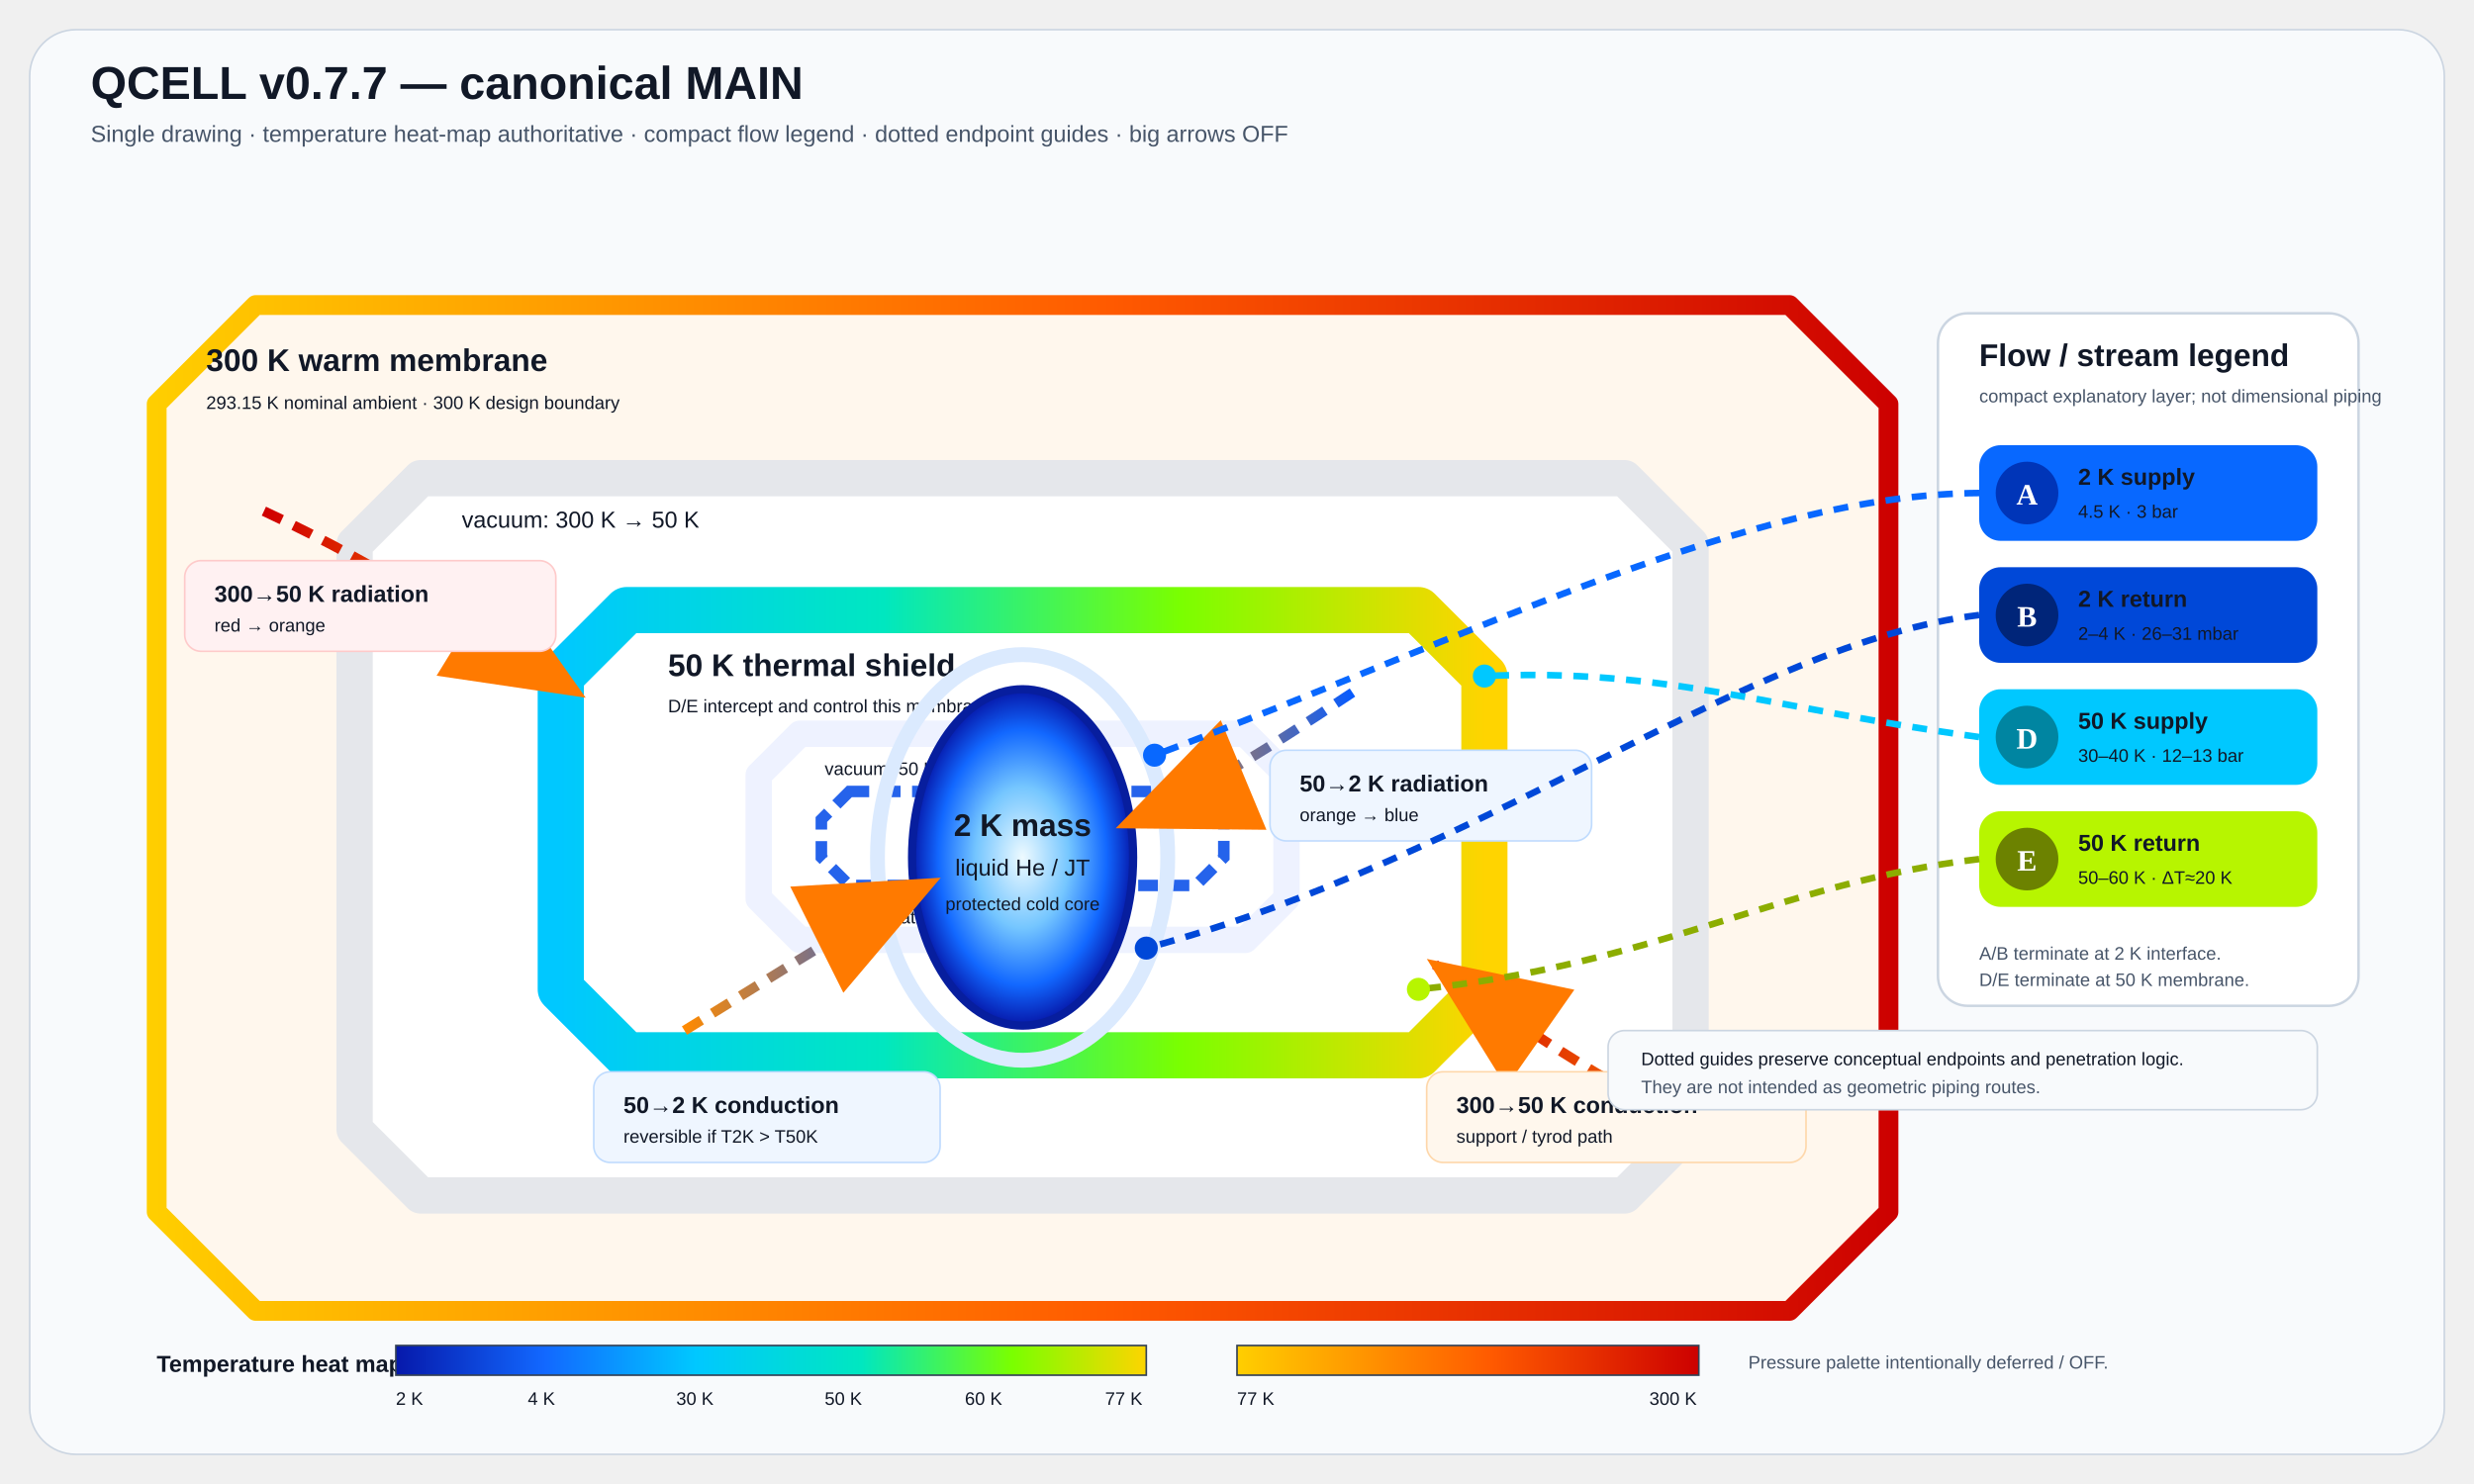
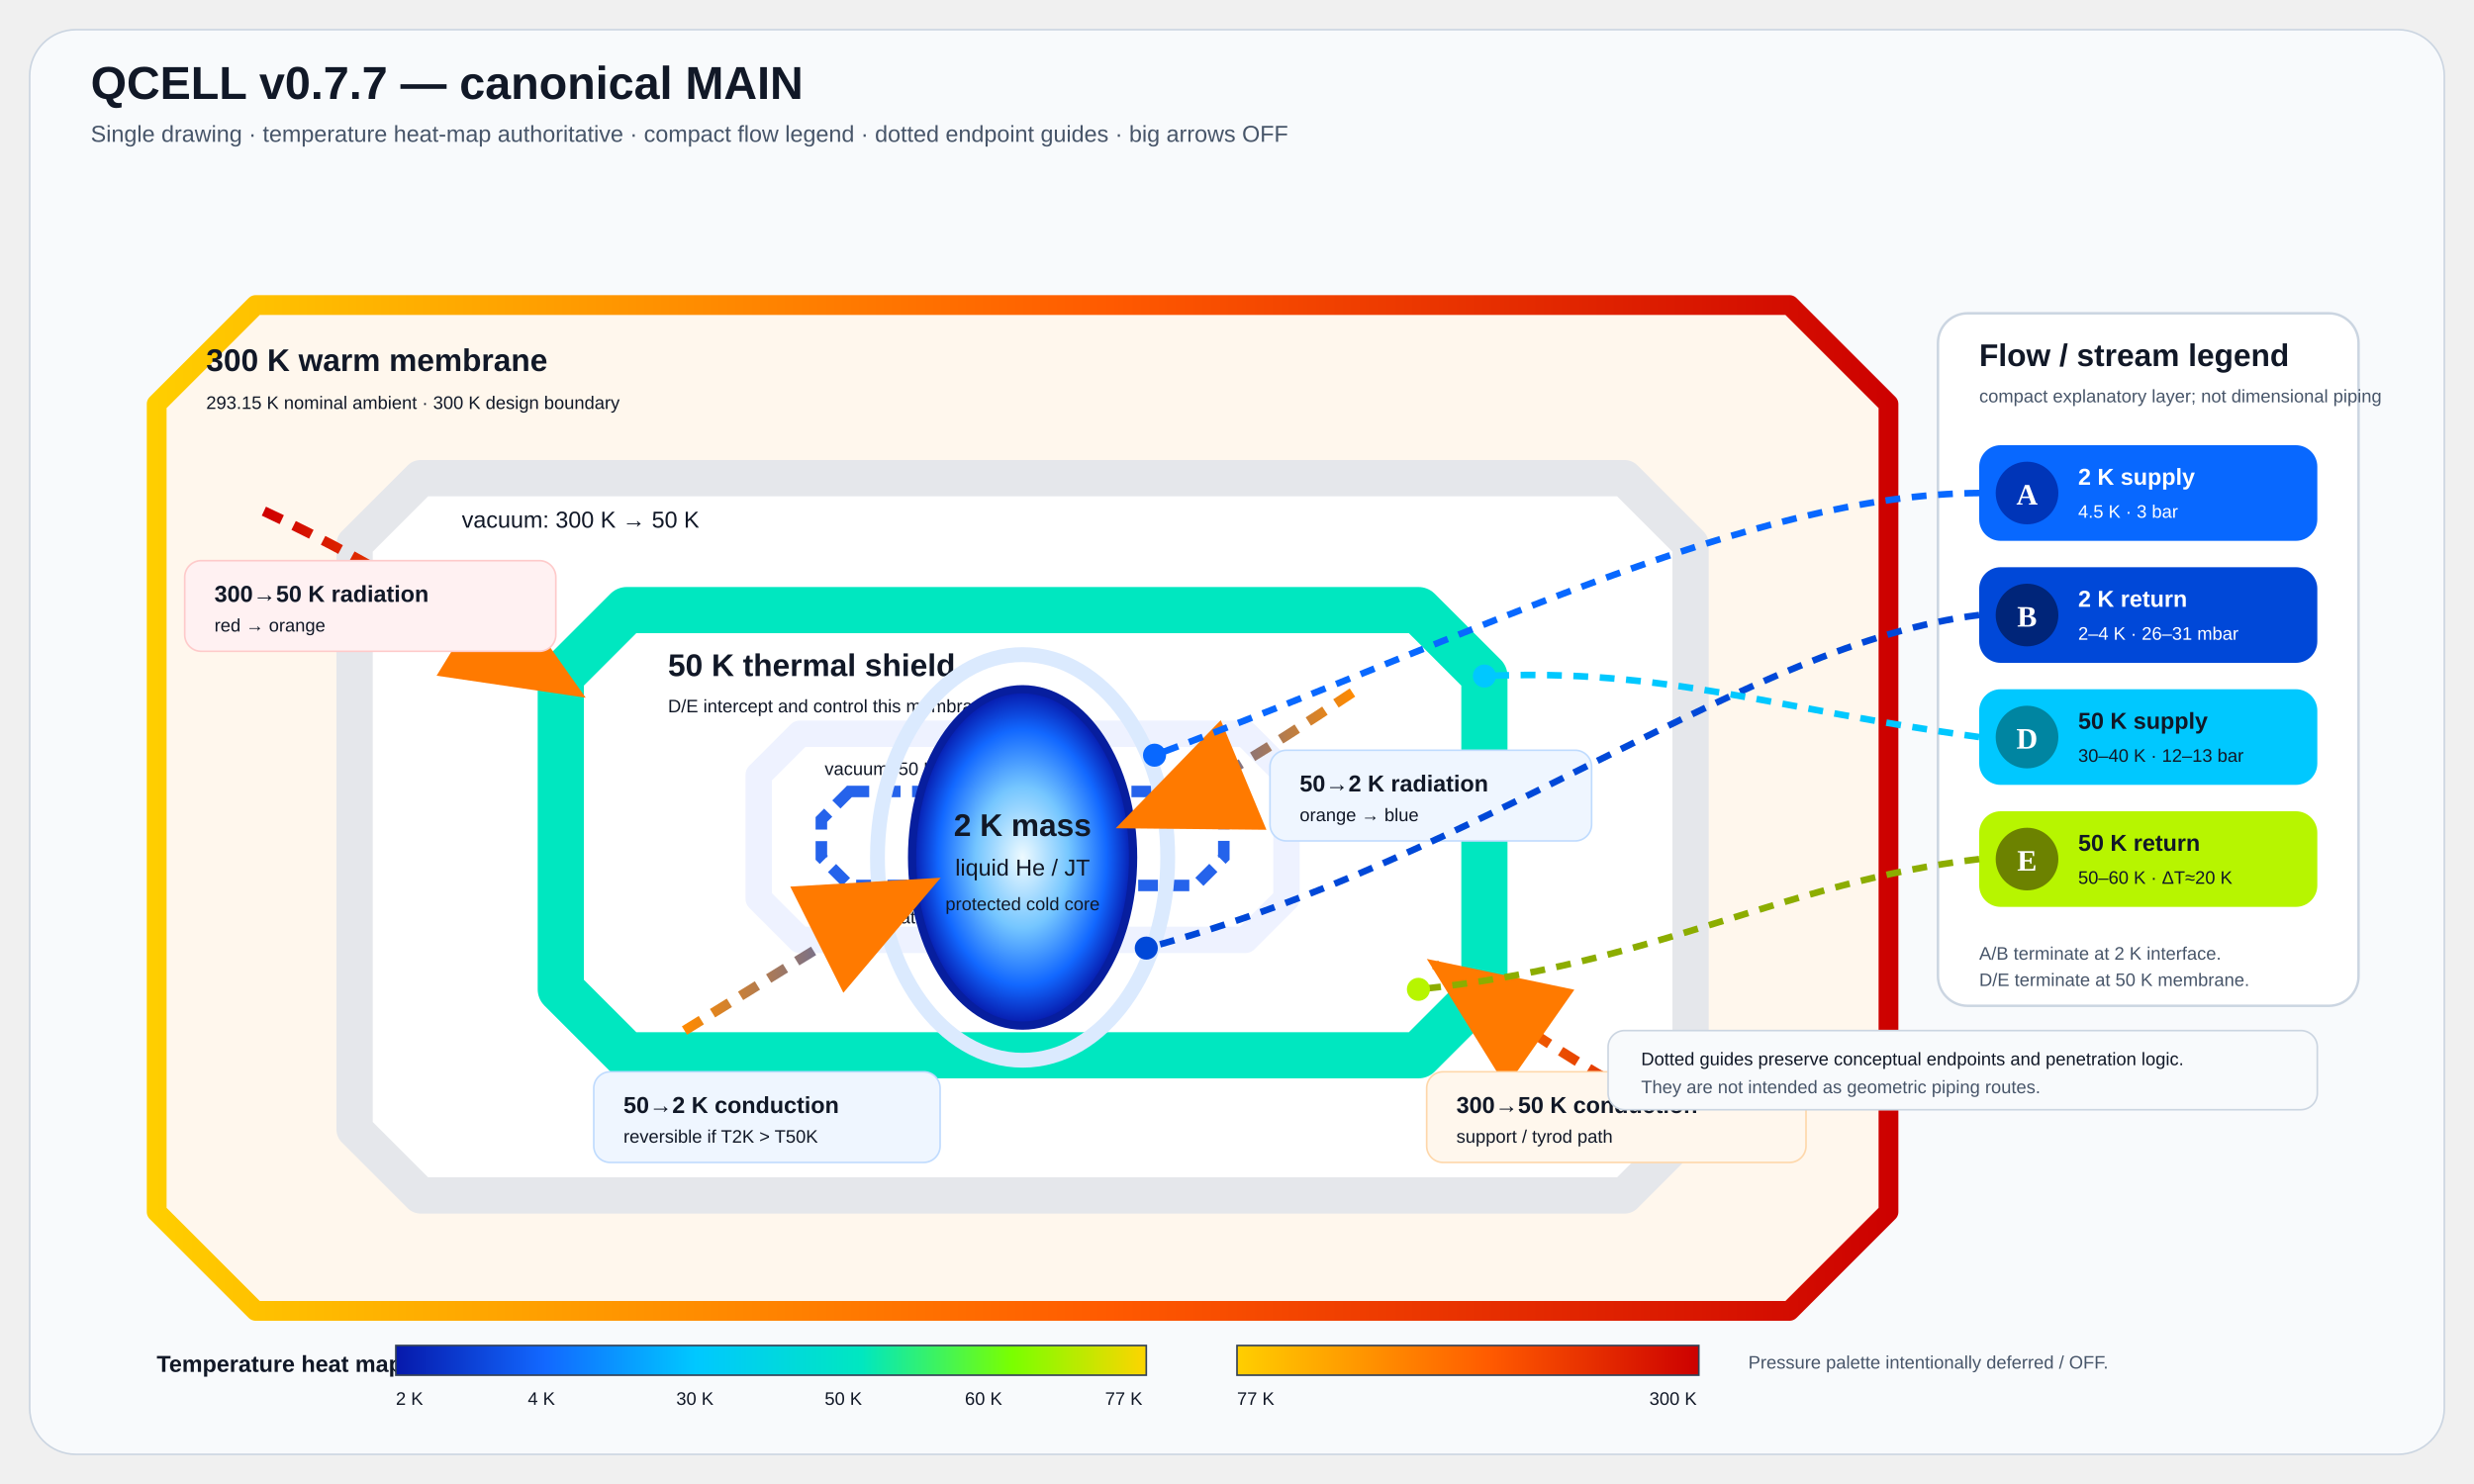
<svg xmlns="http://www.w3.org/2000/svg" viewBox="0 0 1500 900" role="img" aria-labelledby="title desc">
  <defs>
    <style>
-     .txt{font-family:Arial,Helvetica,sans-serif;fill:#111827}.title{font-size:28px;font-weight:800}.stage{font-size:19px;font-weight:800}.small{font-size:14px}.micro{font-size:11px}.tag{font-size:18px;font-weight:900;fill:#fff}.card{fill:#fff;stroke:#cbd5e1;stroke-width:1.5}.guide{fill:none;stroke-width:4;stroke-dasharray:9 7}.heat{fill:none;stroke-width:6;stroke-dasharray:12 8}.muted{fill:#475569}
+     .txt{font-family:Arial,Helvetica,sans-serif;fill:#111827}.title{font-size:28px;font-weight:800}.stage{font-size:19px;font-weight:800}.small{font-size:14px}.micro{font-size:11px}.tag{font-size:18px;font-weight:900;fill:#fff}.white{fill:#fff!important}.card{fill:#fff;stroke:#cbd5e1;stroke-width:1.5}.guide{fill:none;stroke-width:4;stroke-dasharray:9 7}.heat{fill:none;stroke-width:6;stroke-dasharray:12 8}.muted{fill:#475569}
  </style>
    <linearGradient id="warm300" x1="0" x2="1">
      <stop offset="0%" stop-color="#ffcf00" />
      <stop offset="55%" stop-color="#ff5a00" />
      <stop offset="100%" stop-color="#cc0000" />
-     </linearGradient>
-     <linearGradient id="shield50" x1="0" x2="1">
-       <stop offset="0%" stop-color="#00c8ff" />
-       <stop offset="35%" stop-color="#00e7c0" />
-       <stop offset="67%" stop-color="#7aff00" />
-       <stop offset="100%" stop-color="#ffd400" />
    </linearGradient>
    <radialGradient id="mass2k">
      <stop offset="0%" stop-color="#eefaff" />
      <stop offset="42%" stop-color="#75c6ff" />
      <stop offset="76%" stop-color="#1268ff" />
      <stop offset="100%" stop-color="#0618aa" />
    </radialGradient>
    <linearGradient id="outerHeat" x1="0" x2="1">
      <stop offset="0%" stop-color="#d00000" />
      <stop offset="100%" stop-color="#ff8a00" />
    </linearGradient>
+     <linearGradient id="outerHeatRev" x1="0" x2="1">
+       <stop offset="0%" stop-color="#ff8a00" />
+       <stop offset="100%" stop-color="#d00000" />
+     </linearGradient>
    <linearGradient id="innerHeat" x1="0" x2="1">
      <stop offset="0%" stop-color="#ff8a00" />
      <stop offset="100%" stop-color="#075bff" />
+     </linearGradient>
+     <linearGradient id="innerHeatRev" x1="0" x2="1">
+       <stop offset="0%" stop-color="#075bff" />
+       <stop offset="100%" stop-color="#ff8a00" />
    </linearGradient>
    <linearGradient id="tempCryo" x1="0" x2="1">
      <stop offset="0%" stop-color="#0618aa" />
      <stop offset="20%" stop-color="#1268ff" />
      <stop offset="40%" stop-color="#00c8ff" />
      <stop offset="62%" stop-color="#00e7c0" />
      <stop offset="82%" stop-color="#7aff00" />
      <stop offset="100%" stop-color="#ffd400" />
    </linearGradient>
    <marker id="heatArrow" markerWidth="14" markerHeight="12" refX="13" refY="6" orient="auto">
      <path d="M0 0 L14 6 L0 12 Z" fill="#ff7a00" />
    </marker>
  </defs>
  <rect x="18" y="18" width="1464" height="864" rx="28" fill="#f8fafc" stroke="#cbd5e1" />
  <text x="55" y="60" class="txt title">QCELL v0.7.7 — canonical MAIN</text>
  <text x="55" y="86" class="txt small muted">Single drawing · temperature heat-map authoritative · compact flow legend · dotted endpoint guides · big arrows OFF</text>
  <g id="thermal_body">
    <path d="M155 185 H1085 L1145 245 V735 L1085 795 H155 L95 735 V245 Z" fill="#fff7ed" stroke="url(#warm300)" stroke-width="12" stroke-linejoin="round" />
    <text x="125" y="225" class="txt stage" fill="#991b1b">300 K warm membrane</text>
    <text x="125" y="248" class="txt micro" fill="#7f1d1d">293.15 K nominal ambient · 300 K design boundary</text>
    <path d="M255 290 H985 L1025 330 V685 L985 725 H255 L215 685 V330 Z" fill="#ffffff" stroke="#e5e7eb" stroke-width="22" stroke-linejoin="round" />
    <text x="280" y="320" class="txt small" fill="#64748b">vacuum: 300 K → 50 K</text>
-     <path d="M380 370 H860 L900 410 V600 L860 640 H380 L340 600 V410 Z" fill="none" stroke="url(#shield50)" stroke-width="28" stroke-linejoin="round" />
+     <path d="M380 370 H860 L900 410 V600 L860 640 H380 L340 600 V410 Z" fill="none" stroke="#00e7c0" stroke-width="28" stroke-linejoin="round" />
    <text x="405" y="410" class="txt stage" fill="#047857">50 K thermal shield</text>
    <text x="405" y="432" class="txt micro" fill="#047857">D/E intercept and control this membrane</text>
    <path d="M485 445 H755 L780 470 V545 L755 570 H485 L460 545 V470 Z" fill="#ffffff" stroke="#eef2ff" stroke-width="16" stroke-linejoin="round" />
    <text x="500" y="470" class="txt micro" fill="#64748b">vacuum: 50 K → 2 K</text>
    <path d="M515 480 H725 L742 497 V520 L725 537 H515 L498 520 V497 Z" fill="none" stroke="#2563eb" stroke-width="7" stroke-dasharray="12 7" />
    <text x="500" y="560" class="txt micro" fill="#1d4ed8">MLI / radiation break</text>
    <ellipse cx="620" cy="520" rx="67" ry="102" fill="url(#mass2k)" stroke="#071e9e" stroke-width="5" />
    <ellipse cx="620" cy="520" rx="88" ry="123" fill="none" stroke="#dbeafe" stroke-width="9" />
    <text x="620" y="507" text-anchor="middle" class="txt stage">2 K mass</text>
    <text x="620" y="531" text-anchor="middle" class="txt small">liquid He / JT</text>
    <text x="620" y="552" text-anchor="middle" class="txt micro">protected cold core</text>
  </g>
  <g id="parasitic_loads">
    <path d="M160 310 C235 345 285 380 350 420" class="heat" stroke="url(#outerHeat)" marker-end="url(#heatArrow)" />
-     <path d="M1045 690 C965 655 920 620 870 585" class="heat" stroke="url(#outerHeat)" marker-end="url(#heatArrow)" />
-     <path d="M820 420 C760 460 718 485 682 500" class="heat" stroke="url(#innerHeat)" marker-end="url(#heatArrow)" />
+     <path d="M1045 690 C965 655 920 620 870 585" class="heat" stroke="url(#outerHeatRev)" marker-end="url(#heatArrow)" />
+     <path d="M820 420 C760 460 718 485 682 500" class="heat" stroke="url(#innerHeatRev)" marker-end="url(#heatArrow)" />
    <path d="M415 625 C480 585 535 550 565 535" class="heat" stroke="url(#innerHeat)" marker-end="url(#heatArrow)" />
    <g id="parasitic_labels">
      <rect x="112" y="340" width="225" height="55" rx="10" fill="#fff1f2" stroke="#fecaca" />
      <text x="130" y="365" class="txt small" font-weight="700">300→50 K radiation</text>
      <text x="130" y="383" class="txt micro">red → orange</text>
      <rect x="865" y="650" width="230" height="55" rx="10" fill="#fff7ed" stroke="#fed7aa" />
      <text x="883" y="675" class="txt small" font-weight="700">300→50 K conduction</text>
      <text x="883" y="693" class="txt micro">support / tyrod path</text>
      <rect x="770" y="455" width="195" height="55" rx="10" fill="#eff6ff" stroke="#bfdbfe" />
      <text x="788" y="480" class="txt small" font-weight="700">50→2 K radiation</text>
      <text x="788" y="498" class="txt micro">orange → blue</text>
      <rect x="360" y="650" width="210" height="55" rx="10" fill="#eff6ff" stroke="#bfdbfe" />
      <text x="378" y="675" class="txt small" font-weight="700">50→2 K conduction</text>
      <text x="378" y="693" class="txt micro">reversible if T2K &gt; T50K</text>
    </g>
  </g>
  <g id="compact_flow_legend">
    <rect x="1175" y="190" width="255" height="420" rx="18" class="card" />
    <text x="1200" y="222" class="txt stage">Flow / stream legend</text>
    <text x="1200" y="244" class="txt micro muted">compact explanatory layer; not dimensional piping</text>
    <g id="stream_A">
      <rect x="1200" y="270" width="205" height="58" rx="13" fill="#0868ff" />
      <circle cx="1229" cy="299" r="19" fill="#0035b8" />
      <text x="1229" y="306" text-anchor="middle" class="tag">A</text>
-       <text x="1260" y="294" class="txt small" fill="#fff" font-weight="700">2 K supply</text>
-       <text x="1260" y="314" class="txt micro" fill="#fff">4.5 K · 3 bar</text>
+       <text x="1260" y="294" class="txt small white" font-weight="700">2 K supply</text>
+       <text x="1260" y="314" class="txt micro white">4.5 K · 3 bar</text>
    </g>
    <g id="stream_B">
      <rect x="1200" y="344" width="205" height="58" rx="13" fill="#0048d8" />
      <circle cx="1229" cy="373" r="19" fill="#002579" />
      <text x="1229" y="380" text-anchor="middle" class="tag">B</text>
-       <text x="1260" y="368" class="txt small" fill="#fff" font-weight="700">2 K return</text>
-       <text x="1260" y="388" class="txt micro" fill="#fff">2–4 K · 26–31 mbar</text>
+       <text x="1260" y="368" class="txt small white" font-weight="700">2 K return</text>
+       <text x="1260" y="388" class="txt micro white">2–4 K · 26–31 mbar</text>
    </g>
    <g id="stream_D">
      <rect x="1200" y="418" width="205" height="58" rx="13" fill="#00c8ff" />
      <circle cx="1229" cy="447" r="19" fill="#0085a1" />
      <text x="1229" y="454" text-anchor="middle" class="tag">D</text>
      <text x="1260" y="442" class="txt small" fill="#073642" font-weight="700">50 K supply</text>
      <text x="1260" y="462" class="txt micro" fill="#073642">30–40 K · 12–13 bar</text>
    </g>
    <g id="stream_E">
      <rect x="1200" y="492" width="205" height="58" rx="13" fill="#b7f500" />
      <circle cx="1229" cy="521" r="19" fill="#6c8200" />
      <text x="1229" y="528" text-anchor="middle" class="tag">E</text>
      <text x="1260" y="516" class="txt small" fill="#243000" font-weight="700">50 K return</text>
      <text x="1260" y="536" class="txt micro" fill="#243000">50–60 K · ΔT≈20 K</text>
    </g>
    <text x="1200" y="582" class="txt micro muted">A/B terminate at 2 K interface.</text>
    <text x="1200" y="598" class="txt micro muted">D/E terminate at 50 K membrane.</text>
  </g>
  <g id="endpoint_guides">
    <path d="M1200 299 C1060 300 895 385 700 458" class="guide" stroke="#0868ff" />
    <circle cx="700" cy="458" r="7" fill="#0868ff" />
    <path d="M1200 373 C1060 390 900 520 695 575" class="guide" stroke="#0048d8" />
    <circle cx="695" cy="575" r="7" fill="#0048d8" />
    <path d="M1200 447 C1075 430 1010 405 900 410" class="guide" stroke="#00c8ff" />
    <circle cx="900" cy="410" r="7" fill="#00c8ff" />
    <path d="M1200 521 C1080 535 1005 585 860 600" class="guide" stroke="#8cad00" />
    <circle cx="860" cy="600" r="7" fill="#b7f500" />
    <rect x="975" y="625" width="430" height="48" rx="10" fill="#f8fafc" stroke="#cbd5e1" />
    <text x="995" y="646" class="txt micro">Dotted guides preserve conceptual endpoints and penetration logic.</text>
    <text x="995" y="663" class="txt micro muted">They are not intended as geometric piping routes.</text>
  </g>
  <g id="temperature_legend">
    <text x="95" y="832" class="txt small" font-weight="700">Temperature heat map</text>
    <rect x="240" y="816" width="455" height="18" fill="url(#tempCryo)" stroke="#334155" />
    <text x="240" y="852" class="txt micro">2 K</text>
    <text x="320" y="852" class="txt micro">4 K</text>
    <text x="410" y="852" class="txt micro">30 K</text>
    <text x="500" y="852" class="txt micro">50 K</text>
    <text x="585" y="852" class="txt micro">60 K</text>
    <text x="670" y="852" class="txt micro">77 K</text>
    <rect x="750" y="816" width="280" height="18" fill="url(#warm300)" stroke="#334155" />
    <text x="750" y="852" class="txt micro">77 K</text>
    <text x="1000" y="852" class="txt micro">300 K</text>
    <text x="1060" y="830" class="txt micro muted">Pressure palette intentionally deferred / OFF.</text>
  </g>
  <g id="big_teaching_arrows" style="display:none">
    <text x="80" y="120" class="txt small">Big teaching arrows are intentionally disabled in canonical MAIN.</text>
  </g>
</svg>
